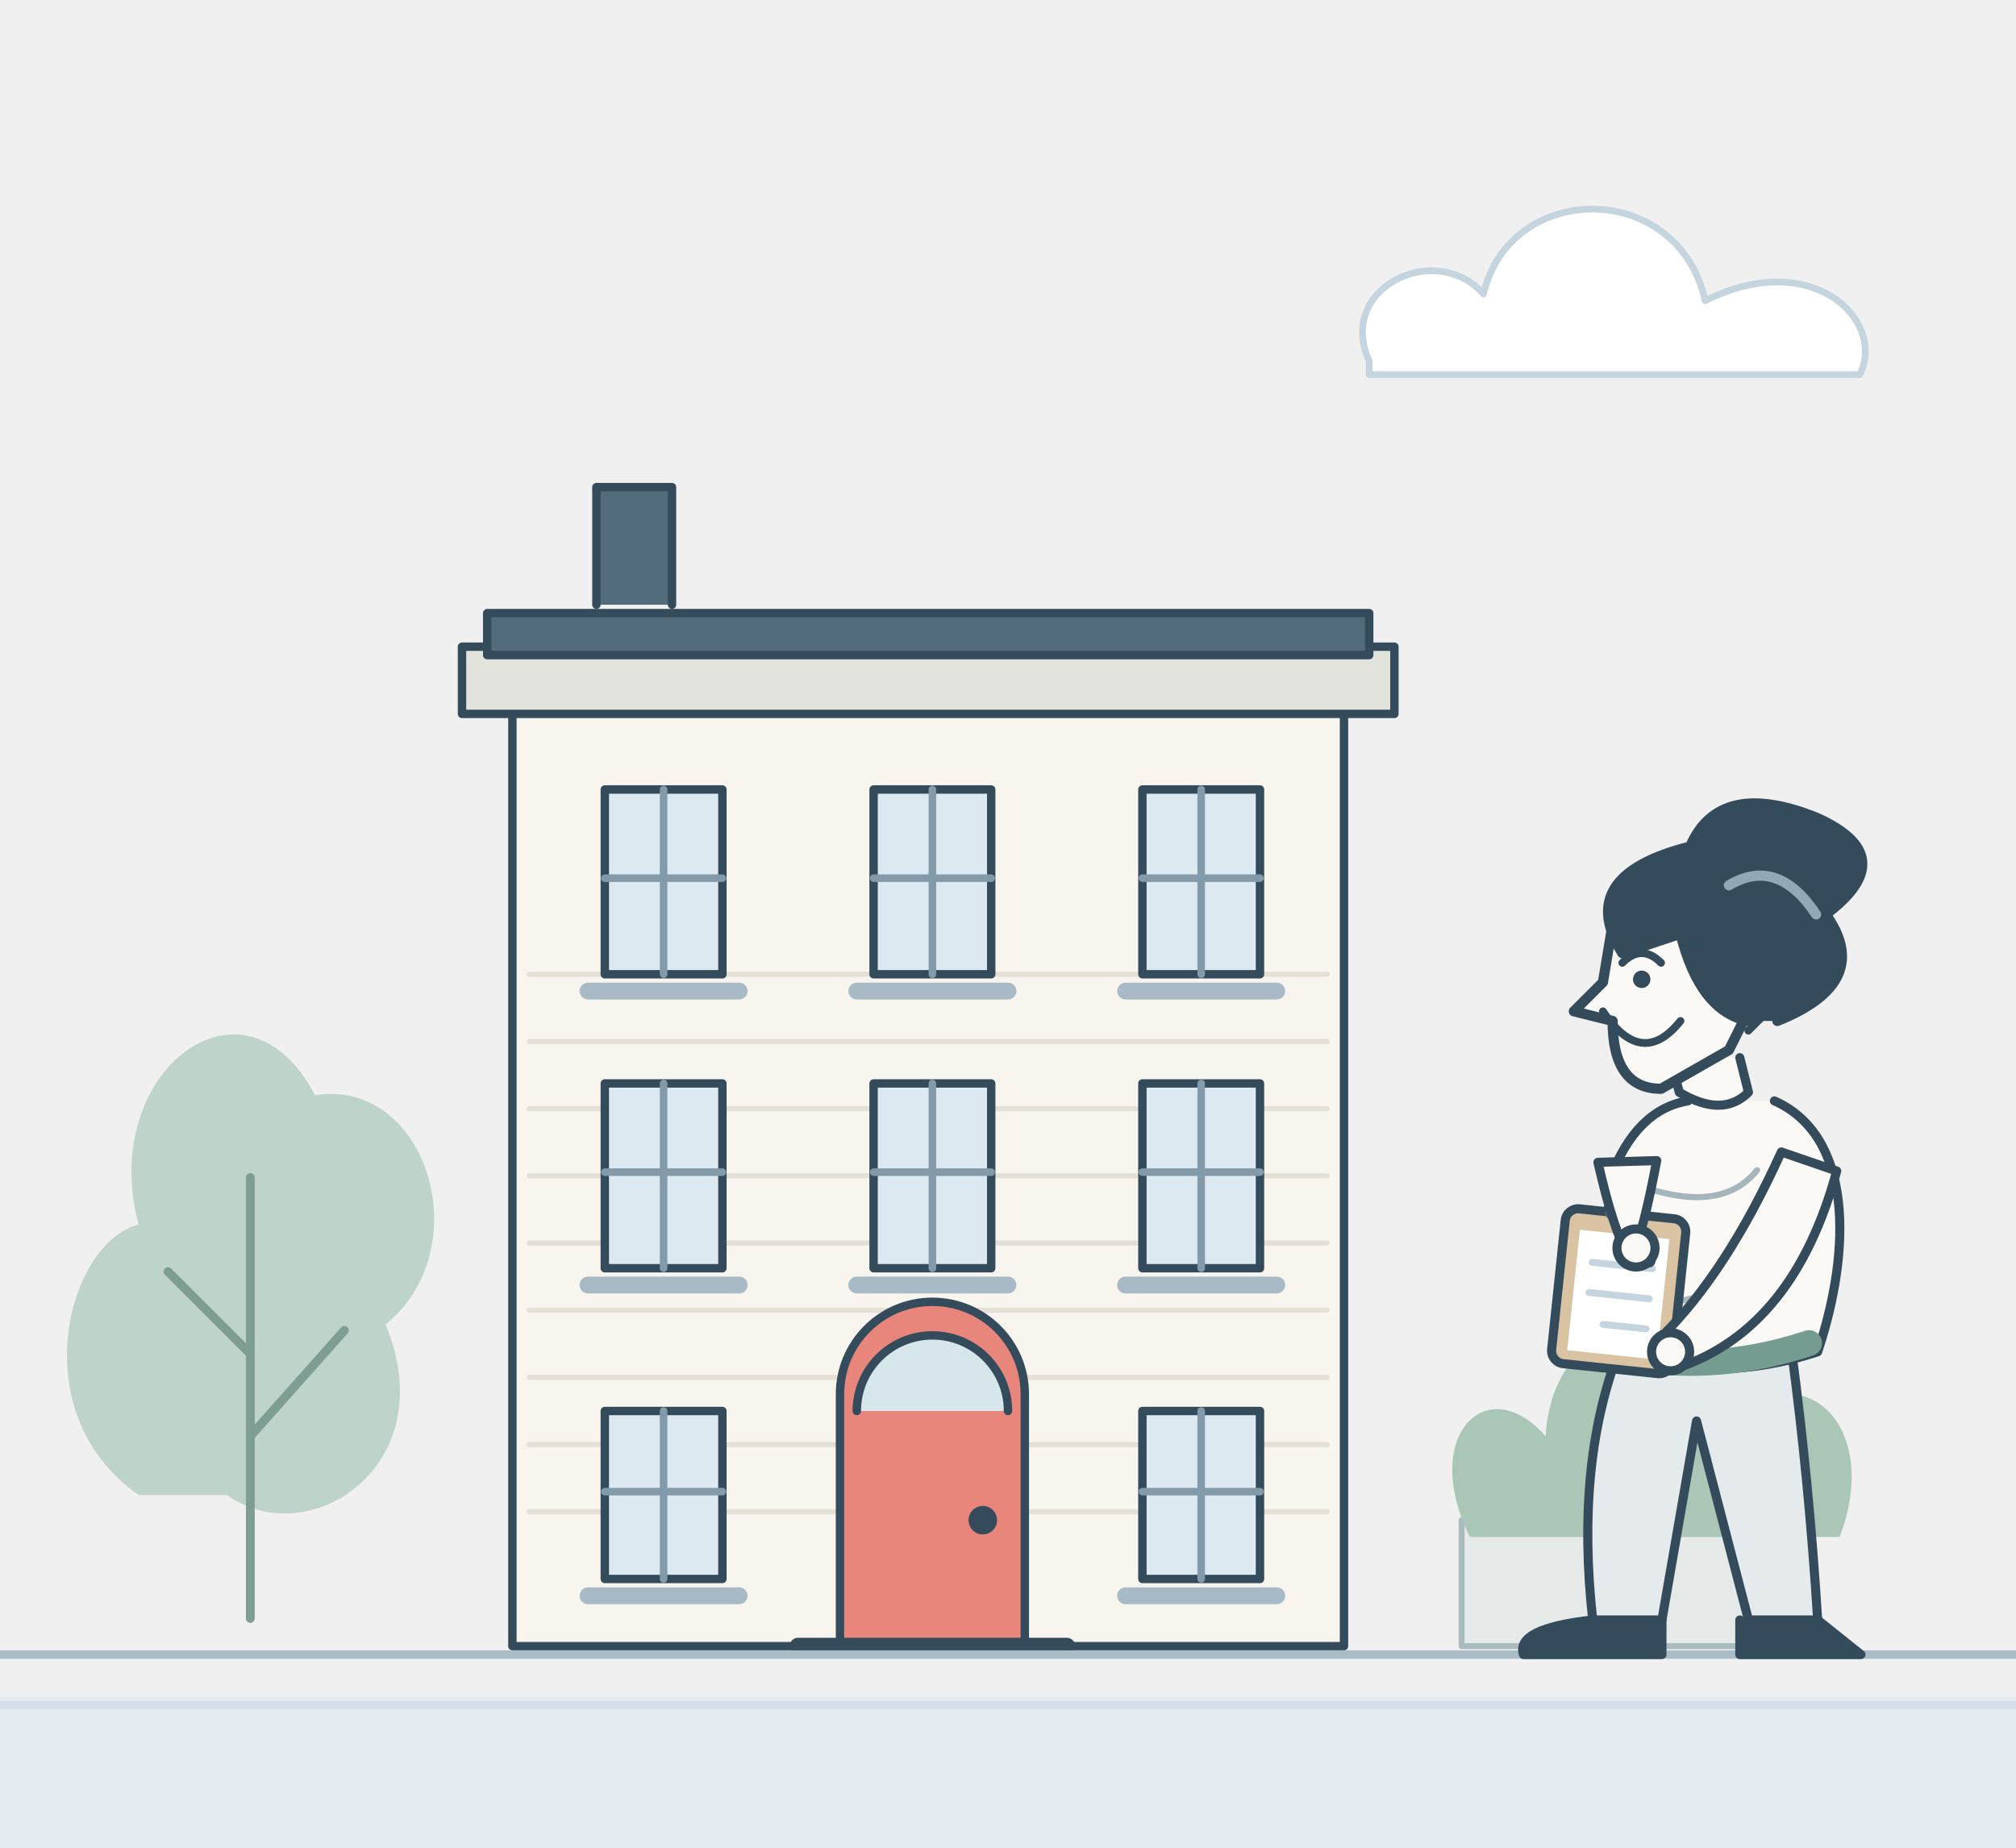
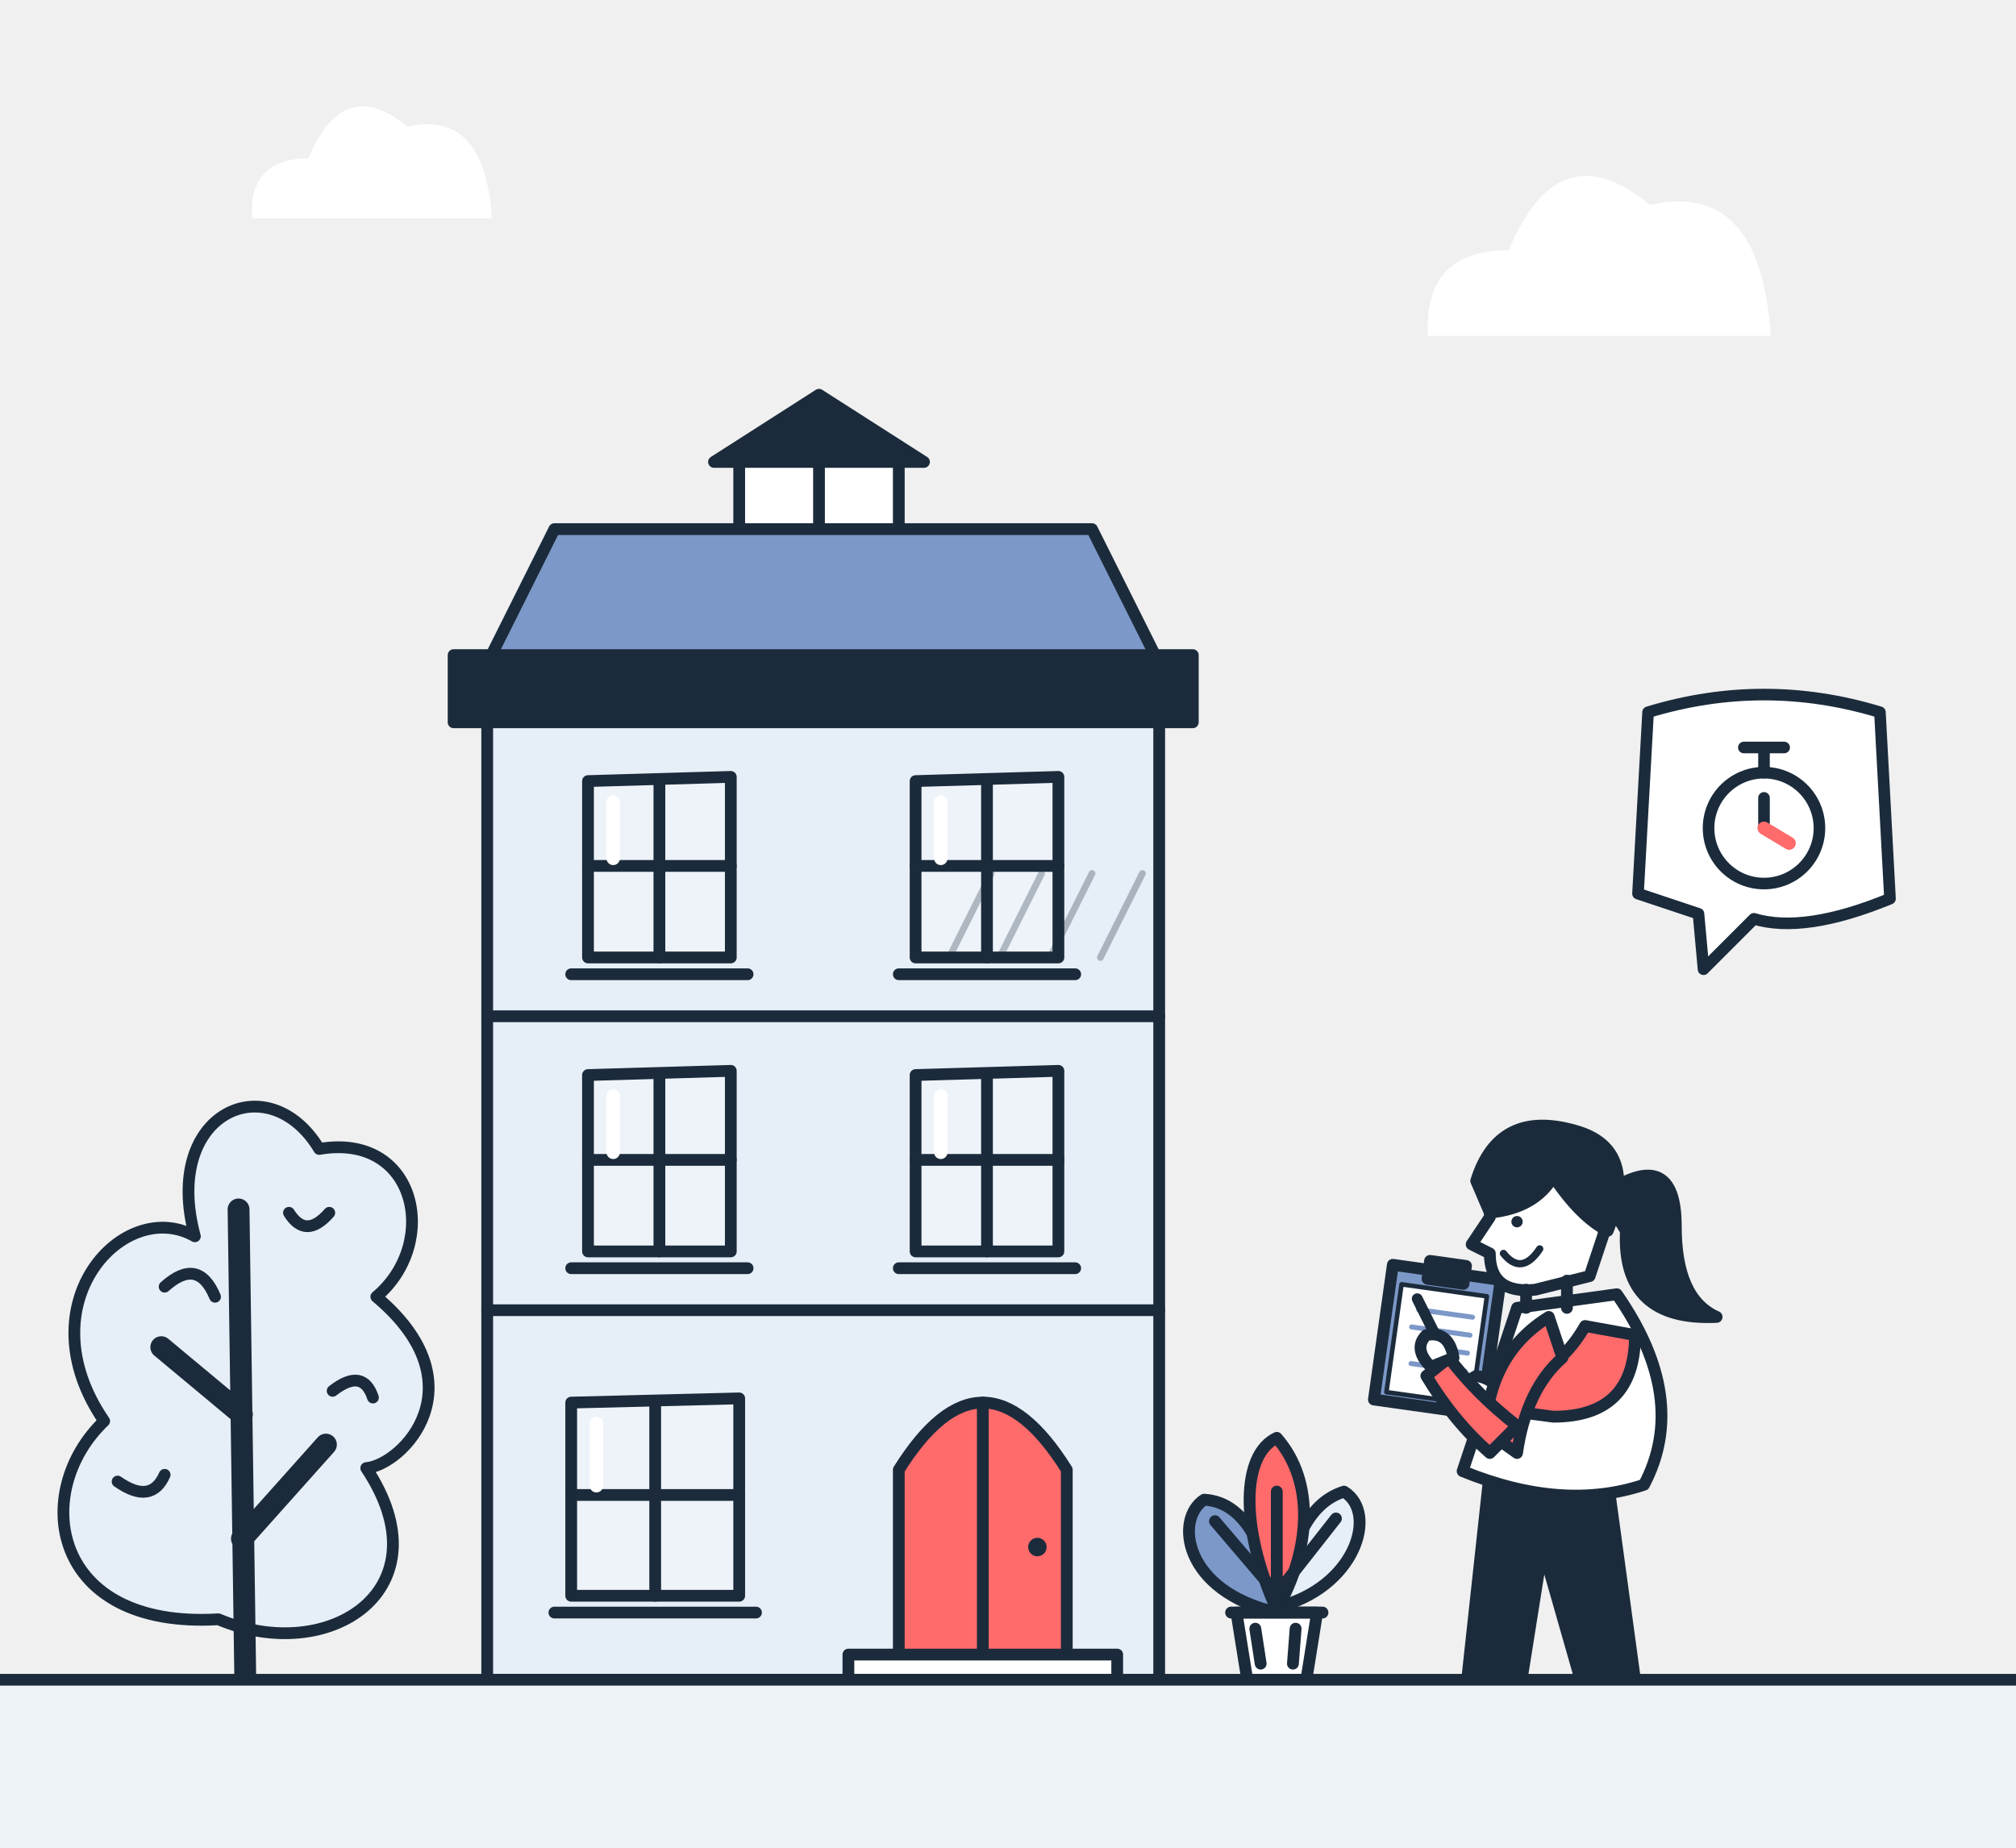
<svg xmlns="http://www.w3.org/2000/svg" class="people-scene" aria-hidden="true" focusable="false" viewBox="0 0 240 220" width="240" height="220" fill="none">
-   <g stroke="#344b5b" stroke-width="1" stroke-linejoin="round" stroke-linecap="round">
-     <g class="cloud-drift">
-       <path transform="translate(163 31) scale(0.8)" d="M0 15C-5 4 10-3 17 5 21-12 46-12 50 6 66-2 77 9 73 17H0Z" fill="#fff" stroke="#c5d5df" stroke-width="1" />
+   <g stroke="#1b2b3b" stroke-width="1.4" stroke-linejoin="round" stroke-linecap="round">
+     <g class="af-cloud">
+       <path transform="translate(170 40) scale(0.6)" d="M0 0q-1-17 16-17q10-24 28-9q22-5 24 26Z" fill="#fff" stroke="none" />
+       <path transform="translate(30 26) scale(0.42)" d="M0 0q-1-17 16-17q10-24 28-9q22-5 24 26Z" fill="#fff" stroke="none" />
    </g>
-     <rect x="61" y="79" width="99" height="117" fill="#f8f5ee" />
-     <path d="M63 116h95" opacity=".25" stroke="#ab9f91" stroke-width=".6" />
-     <path d="M63 124h95" opacity=".25" stroke="#ab9f91" stroke-width=".6" />
-     <path d="M63 132h95" opacity=".25" stroke="#ab9f91" stroke-width=".6" />
-     <path d="M63 140h95" opacity=".25" stroke="#ab9f91" stroke-width=".6" />
-     <path d="M63 148h95" opacity=".25" stroke="#ab9f91" stroke-width=".6" />
-     <path d="M63 156h95" opacity=".25" stroke="#ab9f91" stroke-width=".6" />
-     <path d="M63 164h95" opacity=".25" stroke="#ab9f91" stroke-width=".6" />
-     <path d="M63 172h95" opacity=".25" stroke="#ab9f91" stroke-width=".6" />
-     <path d="M63 180h95" opacity=".25" stroke="#ab9f91" stroke-width=".6" />
-     <path d="M55 77H166V85H55Z" fill="#e2e3dc" />
-     <path d="M58 73H163V78H58Z" fill="#526c7c" />
-     <path d="M71 72V58H80V72" fill="#526c7c" />
-     <rect x="72" y="94" width="14" height="22" fill="#dce9f0" />
-     <path d="M79 94v22M72 104.56h14" stroke="#829aaa" stroke-width=".9" />
-     <path d="M70 118h18" stroke="#a7bac6" stroke-width="2" />
-     <rect x="104" y="94" width="14" height="22" fill="#dce9f0" />
-     <path d="M111 94v22M104 104.56h14" stroke="#829aaa" stroke-width=".9" />
-     <path d="M102 118h18" stroke="#a7bac6" stroke-width="2" />
-     <rect x="136" y="94" width="14" height="22" fill="#dce9f0" />
-     <path d="M143 94v22M136 104.56h14" stroke="#829aaa" stroke-width=".9" />
-     <path d="M134 118h18" stroke="#a7bac6" stroke-width="2" />
-     <rect x="72" y="129" width="14" height="22" fill="#dce9f0" />
-     <path d="M79 129v22M72 139.56h14" stroke="#829aaa" stroke-width=".9" />
-     <path d="M70 153h18" stroke="#a7bac6" stroke-width="2" />
-     <rect x="104" y="129" width="14" height="22" fill="#dce9f0" />
-     <path d="M111 129v22M104 139.56h14" stroke="#829aaa" stroke-width=".9" />
-     <path d="M102 153h18" stroke="#a7bac6" stroke-width="2" />
-     <rect x="136" y="129" width="14" height="22" fill="#dce9f0" />
-     <path d="M143 129v22M136 139.56h14" stroke="#829aaa" stroke-width=".9" />
-     <path d="M134 153h18" stroke="#a7bac6" stroke-width="2" />
-     <path d="M100 196V166a11 11 0 0 1 22 0v30" fill="#e9867c" />
-     <path d="M102 168a9 9 0 0 1 18 0" fill="#d7e6eb" />
-     <circle cx="117" cy="181" r="1.2" fill="#344b5b" />
-     <rect x="72" y="168" width="14" height="20" fill="#dce9f0" />
-     <path d="M79 168v20M72 177.6h14" stroke="#829aaa" stroke-width=".9" />
-     <path d="M70 190h18" stroke="#a7bac6" stroke-width="2" />
-     <rect x="136" y="168" width="14" height="20" fill="#dce9f0" />
-     <path d="M143 168v20M136 177.6h14" stroke="#829aaa" stroke-width=".9" />
-     <path d="M134 190h18" stroke="#a7bac6" stroke-width="2" />
-     <path d="M95 196H127" stroke-width="2" />
-     <g transform="translate(27 178) scale(0.7)">
-       <path d="M-15 0C-35-14-27-43-15-46C-22-72 3-91 15-68C34-71 43-42 27-29C37-5 14 10 0 0Z" fill="#bed3c9" stroke="none" />
-       <path d="M4 21V-54M4-24L-10-38M4-10L20-28" stroke="#7e9d93" stroke-width="1.5" />
+     <g transform="translate(28 200) scale(0.4)" stroke-width="3.5">
+       <g class="af-sway" style="animation-delay:-3.1s">
+         <path d="M-5-18C-55-15-61-56-39-77C-63-112-33-144-12-132C-22-169 10-183 25-158C54-163 61-130 42-114C73-88 50-64 39-63C63-27 28-4-5-18Z" fill="#e6eef7" />
+         <path d="M-21-117q10-9 15 3M16-139q5 8 12 0M29-86q9-7 12 2M-35-59q10 7 14-2" />
+       </g>
+       <path d="M3 0l-2-140M2-79l-24-20M2-42l25-28" stroke-width="6.5" />
+       <path d="M-14 1h34" />
    </g>
-     <path d="M174 181h35v15h-35z" fill="#e5e9e7" stroke="#aabbbf" stroke-width=".7" />
-     <path d="M175 183c-6-12 2-20 9-12 1-17 21-17 22-2 9-8 18 1 13 14Z" fill="#a9c6b7" stroke="none" />
-     <path d="M0 197H240" stroke="#a9bcc8" stroke-width="1" />
-     <path d="M0 202H240V220H0Z" fill="#e5ecf1" stroke="none" />
-     <path d="M0 203H240" stroke="#d4dfe7" stroke-width="1" />
-     <g stroke="#344b5b" stroke-width="1" stroke-linecap="round" stroke-linejoin="round">
-       <g class="neighbour" transform="translate(203 197) scale(-1.03 1.03)" style="--phase:-3s">
-         <g class="neighbour-body" stroke="#344b5b" stroke-width="1.05" stroke-linecap="round" stroke-linejoin="round" fill="none">
-           <path d="M-10-35Q-12-20-13-4H-5L1-27 5-4H13Q15-22 10-35" fill="#e5ebed" />
-           <path d="M-13-4L-18 0H-4V-4M5-4V0H21Q22-3 13-4" fill="#344b5b" />
-           <path d="M-8-64C-17-60-17-47-13-35Q-1-31 12-35L11-55Q8-63 2-64" fill="#faf9f5" />
-           <path d="M-6-56Q-2-51 7-54M-7-41Q-1-43 8-39" stroke="#a4b5bc" stroke-width=".7" />
-           <path d="M-12-36Q0-32 12-35" stroke="#759c90" stroke-width="3" />
-           <g class="act" data-act="clipboard">
-             <g transform="rotate(-6 10 -42)">
-               <rect x="3" y="-51" width="14" height="18" rx="1.5" fill="#d9c3a3" />
-               <rect x="4.8" y="-48.6" width="10.4" height="14" fill="#fff" stroke="none" />
-               <rect x="7.5" y="-52.6" width="5" height="2.6" rx="1" fill="#526c7c" stroke="none" />
-               <path d="M6.4-45h7M6.4-41.5h7M6.4-38h5" stroke="#c5d5df" stroke-width=".8" />
-               <path class="scribble" d="" fill="none" stroke-width=".7" />
-             </g>
-             <path class="far" d="M-15.2 -55.9Q-10.3 -37.8 3 -33.2L5 -36.8Q-2.5 -44.2 -8.8 -58.1Z" fill="#faf9f5" />
-             <circle class="far-h" cx="4" cy="-35" r="2.2" fill="#faf9f5" />
-             <path class="pen" d="M6.5-45.5l2.5-5" fill="none" stroke-width="1.5" />
-             <path class="near" d="M5.6 -57.1Q8.6 -41.3 10.1 -47.2L5.9 -46.8Q8.7 -40.7 12.4 -56.9Z" fill="#faf9f5" />
-             <circle class="near-h" cx="8" cy="-47" r="2.2" fill="#faf9f5" />
-           </g>
-           <path d="M-4-69L-5-65Q-2-62 3-65L4-69" fill="#faf9f5" />
-           <g class="neighbour-head">
-             <g transform="translate(-.5 13) scale(1.12)">
-               <path d="M-8-86C-10-95 7-98 10-87L11-81 14-78 10-77Q10-70 5-70L-2-74-5-80" fill="#faf9f5" />
-               <path d="M-7-77Q-17-81-12-88-20-94-11-98-1-102 2-95 14-92 9-84L3-86Q1-78-4-77" fill="#344b5b" />
-               <path d="M-11-88Q-7-94-2-91" stroke="#92a8b7" />
-               <path d="M-3-81Q-8-85-7-79L-4-76M5-83Q7-85 9-83M3-77Q7-72 11-78" stroke-width=".8" />
-               <circle cx="7" cy="-81.3" r=".9" fill="#344b5b" stroke="none" />
-             </g>
-           </g>
-         </g>
+     <path d="M88 68V54h19v14Z" fill="#ffffff" />
+     <path d="M97.5 55v13" />
+     <path d="M85 55l12.5-8 12.5 8Z" fill="#1b2b3b" />
+     <path d="M58 79L66 63H130L138 79Z" fill="#7c98c8" />
+     <path d="M54 78H142V86H54Z" fill="#1b2b3b" />
+     <path d="M58 86H138V200H58Z" fill="#e6eef7" />
+     <path d="M58 121H138M58 156H138" />
+     <path d="M70 93l17-.5V114H70Z" fill="#eef3fa" />
+     <path d="M78.5 93V114M70 103.1H87" />
+     <path d="M73 95.5v6.7" stroke="#fff" stroke-width="1.6" />
+     <path d="M68 116h21" />
+     <path d="M109 93l17-.5V114H109Z" fill="#eef3fa" />
+     <path d="M117.5 93V114M109 103.1H126" />
+     <path d="M112 95.5v6.7" stroke="#fff" stroke-width="1.6" />
+     <path d="M107 116h21" />
+     <path d="M70 128l17-.5V149H70Z" fill="#eef3fa" />
+     <path d="M78.5 128V149M70 138.1H87" />
+     <path d="M73 130.5v6.7" stroke="#fff" stroke-width="1.6" />
+     <path d="M68 151h21" />
+     <path d="M109 128l17-.5V149H109Z" fill="#eef3fa" />
+     <path d="M117.5 128V149M109 138.1H126" />
+     <path d="M112 130.5v6.7" stroke="#fff" stroke-width="1.6" />
+     <path d="M107 151h21" />
+     <path d="M68 167l20-.5V190H68Z" fill="#eef3fa" />
+     <path d="M78 167V190M68 178H88" />
+     <path d="M71 169.5v7.4" stroke="#fff" stroke-width="1.6" />
+     <path d="M66 192h24" />
+     <path d="M107 200V175Q117 159 127 175V200Z" fill="#ff6a6b" />
+     <path d="M117 167V200" />
+     <circle cx="123.5" cy="184.2" r="1.1" fill="#1b2b3b" stroke="none" />
+     <path d="M101 200v-3h32v3Z" fill="#ffffff" />
+     <g opacity=".3" stroke-width=".8">
+       <path d="M118 104l-5 10" />
+       <path d="M124 104l-5 10" />
+       <path d="M130 104l-5 10" />
+       <path d="M136 104l-5 10" />
+     </g>
+     <g transform="translate(152 192) scale(0.32)" stroke-width="4.4">
+       <g class="af-sway" style="animation-delay:-1.9s">
+         <path d="M0 0C-35-8-38-35-27-42C-10-41-3-20 0 0" fill="#7c98c8" />
+         <path d="M0-2C29-9 38-37 25-45C9-40 5-20 0-2" fill="#e6eef7" />
+         <path d="M0-1C-14-32-13-59 0-65C14-49 13-24 0-1" fill="#ff6a6b" />
+         <path d="M0 6v-51M0-7l-23-27M0-7l22-28" />
+       </g>
+       <path d="M-15 0h30l-4 25h-22Z" fill="#ffffff" />
+       <path d="M-17 0h34M-8 6l2 13M7 6l-1 13" />
+     </g>
+     <g class="af-person" transform="translate(186 200) scale(-0.54 0.54)" stroke-width="2.6">
+       <path d="M-9-107Q-25-118-25-100Q-25-84-34-80Q-13-79-14-99Z" fill="#1b2b3b" />
+       <g transform="translate(0-44)">
+         <path d="M-10 0l-6 44h12L6 9V0Z" fill="#1b2b3b" />
+         <path d="M-19 45h17" />
+         <path d="M2 0l7 44h12L16-2Z" fill="#1b2b3b" />
+         <path d="M8 45h17" />
+       </g>
+       <path d="M-12-85Q-28-62-18-43Q0-37 22-46L10-82Z" fill="#ffffff" />
+       <path d="M-16-76Q-16-58 2-58L17-60 17-67Q3-64-5-78Z" fill="#ff6a6b" />
+       <g transform="rotate(-8 28-72)">
+         <path d="M16-90h24v30h-24Z" fill="#7c98c8" />
+         <path d="M18.5-86h19v24h-19Z" fill="#ffffff" stroke-width="1" />
+         <path d="M24-92h8v4h-8Z" fill="#1b2b3b" />
+         <path d="M21-81h12M21-77h13M21-73h9M21-69h12" stroke="#7c98c8" stroke-width="1.1" />
+       </g>
+       <path d="M14-60q-1-6 5-7q4 2 2 7Z" fill="#ffffff" />
+       <path d="M3-80Q16-72 17-55L10-50Q8-64 0-71Z" fill="#ff6a6b" />
+       <g class="af-arm" style="transform-origin:13px -52px;animation-name:af-write;animation-duration:3.4s;animation-delay:0s">
+         <path d="M10-56Q19-63 25-71L30-67Q24-57 16-50Z" fill="#ff6a6b" />
+         <path d="M26-72l6-12" stroke-width="2.4" />
+         <path d="M24-71q1-6 6-5q3 3-1 7Z" fill="#ffffff" />
+       </g>
+       <path d="M-9-98Q-14-117 4-117Q16-117 16-102L20-96L16-94Q16-85 6-86L-6-89Z" fill="#ffffff" />
+       <path d="M-10-99Q-17-117-3-121Q14-126 19-110L16-103Q6-104 2-111Q-4-102-10-99Z" fill="#1b2b3b" />
+       <path d="M-1-88v6M8-86v4" />
+       <circle cx="10" cy="-101" r="1.25" fill="#1b2b3b" stroke="none" />
+       <path d="M5-95Q9-89 13-94" stroke-width="1.6" />
+       <path d="M8-105q3-2 5 0" stroke-width="1" />
+     </g>
+     <g transform="translate(210 98) scale(.6)" stroke-width="2.3">
+       <g class="af-note" style="animation-delay:-3.6s">
+         <path d="M-23-22Q0-29 23-22L25 15Q8 22-2 19L-12 29l-1-11-12-4Z" fill="#ffffff" />
+         <circle cx="0" cy="1" r="11" fill="#ffffff" />
+         <path d="M0-10v-4M-4-15h8M0 1V-5M0 1l5 3" />
+         <path d="M0 1l5 3" stroke="#ff6a6b" stroke-width="2.6" />
      </g>
    </g>
+     <path d="M0 200H240V220H0Z" fill="#eef3f8" stroke="none" />
+     <path d="M0 200H240" />
  </g>
</svg>
